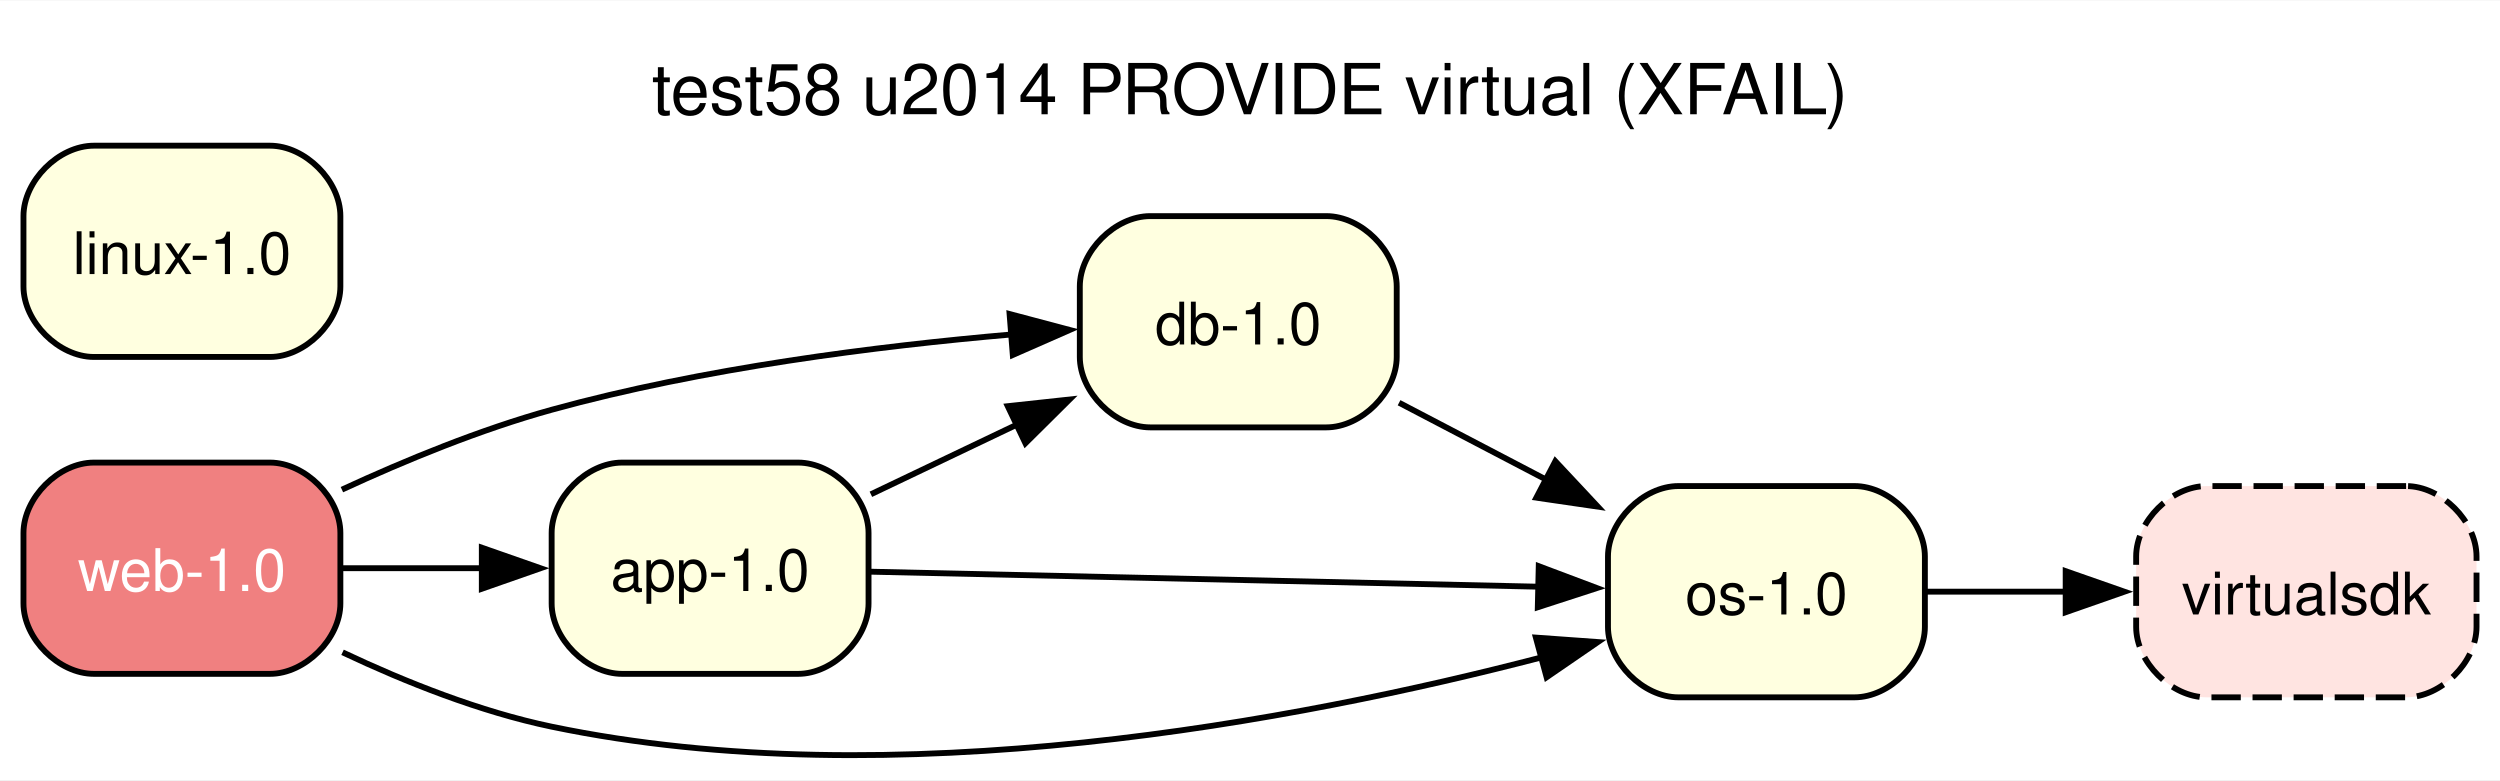
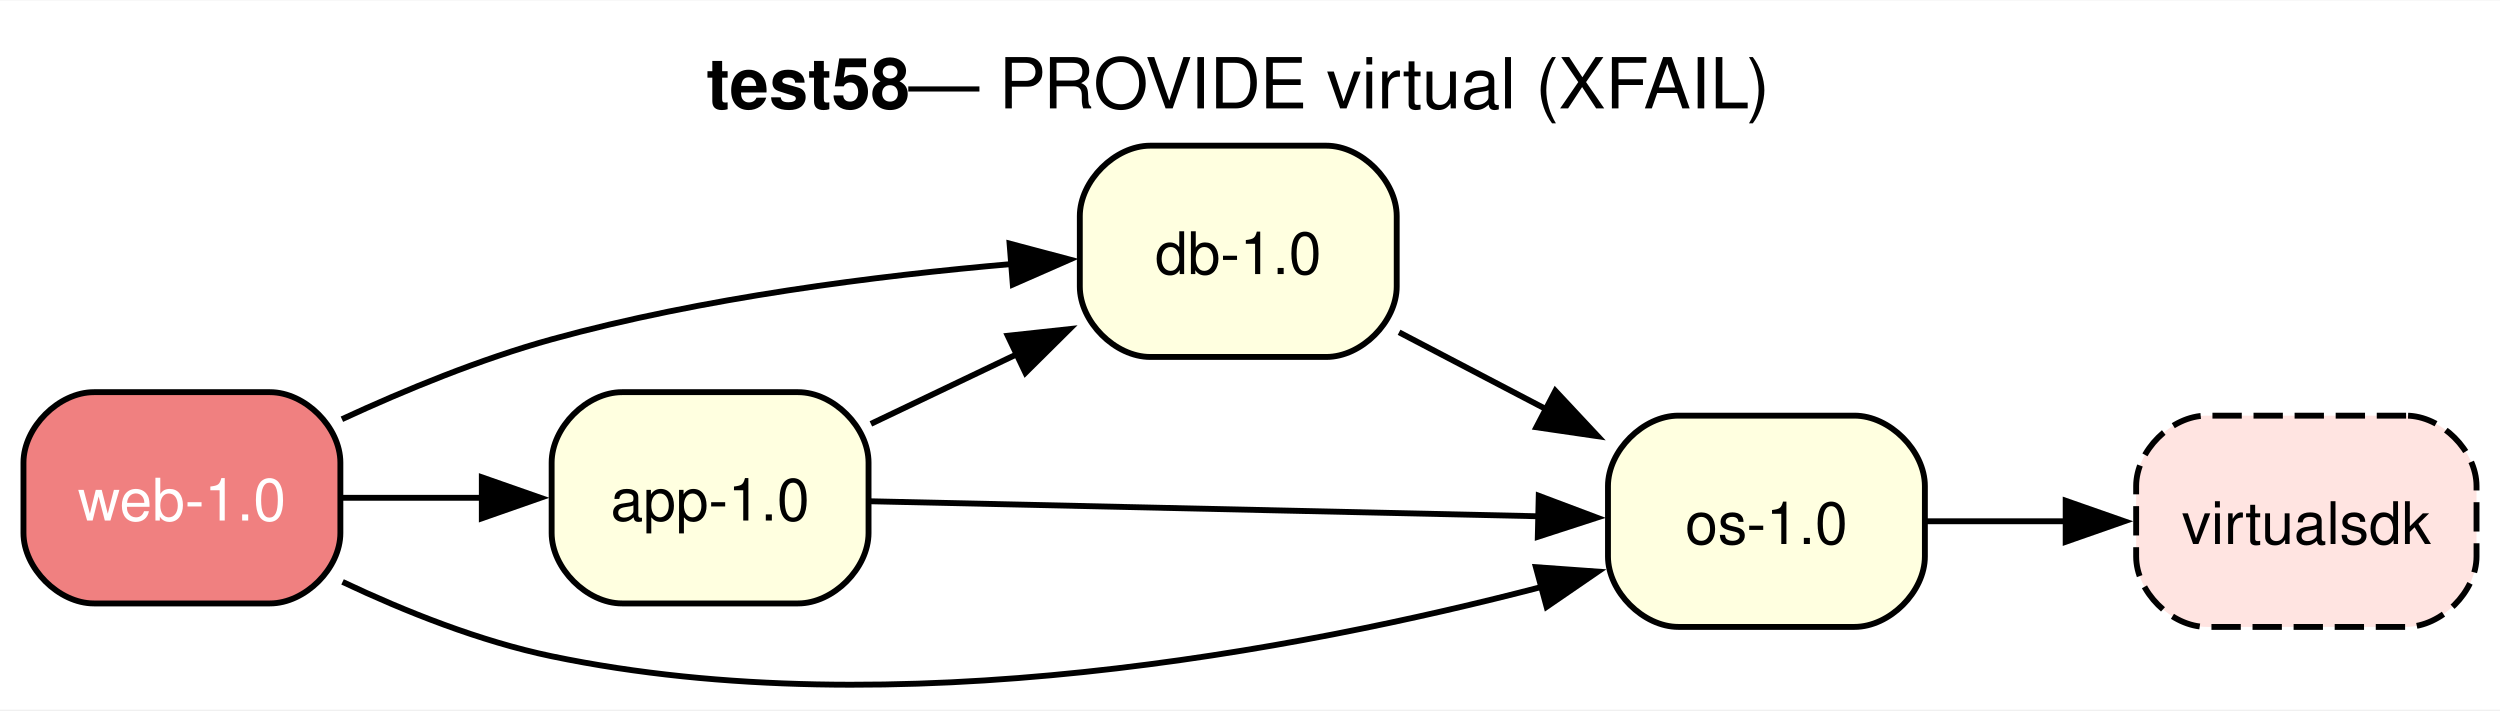
- <svg xmlns="http://www.w3.org/2000/svg" width="426pt" height="133pt" viewBox="0.00 0.00 426.00 132.85">
-   <g id="graph0" class="graph" transform="scale(1 1) rotate(0) translate(4 128.85)">
-     <polygon fill="white" stroke="none" points="-4,4 -4,-128.85 422,-128.85 422,4 -4,4" />
-     <text text-anchor="middle" x="209" y="-109.45" font-family="Helvetica,sans-Serif" font-size="12.00">test58 u2014 PROVIDE virtual (XFAIL)</text>
+ <svg xmlns="http://www.w3.org/2000/svg" width="426pt" height="121pt" viewBox="0.00 0.00 426.00 120.85">
+   <g id="graph0" class="graph" transform="scale(1 1) rotate(0) translate(4 116.85)">
+     <polygon fill="white" stroke="none" points="-4,4 -4,-116.85 422,-116.85 422,4 -4,4" />
+     <text text-anchor="start" x="116.38" y="-98.45" font-family="Helvetica,sans-Serif" font-weight="bold" font-size="12.00">test58</text>
+     <text text-anchor="start" x="150.88" y="-98.45" font-family="Helvetica,sans-Serif" font-size="12.00"> — PROVIDE virtual (XFAIL)</text>
    <g id="node1" class="node">
+       <path fill="lightcoral" stroke="black" d="M42,-50.1C42,-50.1 12,-50.1 12,-50.1 6,-50.1 0,-44.1 0,-38.1 0,-38.1 0,-26.1 0,-26.1 0,-20.1 6,-14.1 12,-14.1 12,-14.1 42,-14.1 42,-14.1 48,-14.1 54,-20.1 54,-26.1 54,-26.1 54,-38.1 54,-38.1 54,-44.1 48,-50.1 42,-50.1" />
+       <text text-anchor="middle" x="27" y="-28.22" font-family="Helvetica,sans-Serif" font-size="10.00" fill="white">web-1.0</text>
+     </g>
+     <g id="node2" class="node">
      <path fill="lightyellow" stroke="black" d="M132,-50.1C132,-50.1 102,-50.1 102,-50.1 96,-50.1 90,-44.1 90,-38.1 90,-38.1 90,-26.1 90,-26.1 90,-20.1 96,-14.1 102,-14.1 102,-14.1 132,-14.1 132,-14.1 138,-14.1 144,-20.1 144,-26.1 144,-26.1 144,-38.1 144,-38.1 144,-44.1 138,-50.1 132,-50.1" />
      <text text-anchor="middle" x="117" y="-28.22" font-family="Helvetica,sans-Serif" font-size="10.00">app-1.0</text>
    </g>
-     <g id="node2" class="node">
+     <g id="edge1" class="edge">
+       <path fill="none" stroke="black" d="M54.4,-32.1C61.89,-32.1 70.18,-32.1 78.2,-32.1" />
+       <polygon fill="black" stroke="black" points="78.1,-35.6 88.1,-32.1 78.1,-28.6 78.1,-35.6" />
+     </g>
+     <g id="node3" class="node">
      <path fill="lightyellow" stroke="black" d="M222,-92.1C222,-92.1 192,-92.1 192,-92.1 186,-92.1 180,-86.1 180,-80.1 180,-80.1 180,-68.1 180,-68.1 180,-62.1 186,-56.1 192,-56.1 192,-56.1 222,-56.1 222,-56.1 228,-56.1 234,-62.1 234,-68.1 234,-68.1 234,-80.1 234,-80.1 234,-86.1 228,-92.1 222,-92.1" />
      <text text-anchor="middle" x="207" y="-70.22" font-family="Helvetica,sans-Serif" font-size="10.00">db-1.0</text>
    </g>
    <g id="edge2" class="edge">
-       <path fill="none" stroke="black" d="M144.4,-44.7C152.23,-48.44 160.96,-52.6 169.32,-56.59" />
-       <polygon fill="black" stroke="black" points="167.72,-59.71 178.25,-60.85 170.73,-53.39 167.72,-59.71" />
+       <path fill="none" stroke="black" d="M54.26,-45.49C65.07,-50.49 77.89,-55.75 90,-59.1 115.67,-66.19 145.48,-69.95 168.45,-71.94" />
+       <polygon fill="black" stroke="black" points="168.03,-75.42 178.28,-72.7 168.58,-68.44 168.03,-75.42" />
    </g>
    <g id="node4" class="node">
      <path fill="lightyellow" stroke="black" d="M312,-46.1C312,-46.1 282,-46.1 282,-46.1 276,-46.1 270,-40.1 270,-34.1 270,-34.1 270,-22.1 270,-22.1 270,-16.1 276,-10.1 282,-10.1 282,-10.1 312,-10.1 312,-10.1 318,-10.1 324,-16.1 324,-22.1 324,-22.1 324,-34.1 324,-34.1 324,-40.1 318,-46.1 312,-46.1" />
      <text text-anchor="middle" x="297" y="-24.22" font-family="Helvetica,sans-Serif" font-size="10.00">os-1.0</text>
    </g>
-     <g id="edge1" class="edge">
+     <g id="edge3" class="edge">
+       <path fill="none" stroke="black" d="M54.37,-17.77C65.09,-12.7 77.82,-7.64 90,-5.1 148.29,7.04 217.27,-6.12 258.79,-16.94" />
+       <polygon fill="black" stroke="black" points="257.71,-20.28 268.28,-19.52 259.54,-13.52 257.71,-20.28" />
+     </g>
+     <g id="edge5" class="edge">
+       <path fill="none" stroke="black" d="M144.4,-44.7C152.23,-48.44 160.96,-52.6 169.32,-56.59" />
+       <polygon fill="black" stroke="black" points="167.72,-59.71 178.25,-60.85 170.73,-53.39 167.72,-59.71" />
+     </g>
+     <g id="edge4" class="edge">
      <path fill="none" stroke="black" d="M144.26,-31.51C174.37,-30.83 223.96,-29.72 258.21,-28.95" />
      <polygon fill="black" stroke="black" points="258.2,-32.45 268.11,-28.72 258.04,-25.45 258.2,-32.45" />
    </g>
-     <g id="edge3" class="edge">
+     <g id="edge6" class="edge">
      <path fill="none" stroke="black" d="M234.4,-60.3C242.32,-56.16 251.15,-51.54 259.59,-47.13" />
      <polygon fill="black" stroke="black" points="261.03,-50.33 268.27,-42.59 257.79,-44.12 261.03,-50.33" />
-     </g>
-     <g id="node3" class="node">
-       <path fill="lightyellow" stroke="black" d="M42,-104.1C42,-104.1 12,-104.1 12,-104.1 6,-104.1 0,-98.1 0,-92.1 0,-92.1 0,-80.1 0,-80.1 0,-74.1 6,-68.1 12,-68.1 12,-68.1 42,-68.1 42,-68.1 48,-68.1 54,-74.1 54,-80.1 54,-80.1 54,-92.1 54,-92.1 54,-98.1 48,-104.1 42,-104.1" />
-       <text text-anchor="middle" x="27" y="-82.22" font-family="Helvetica,sans-Serif" font-size="10.00">linux-1.0</text>
    </g>
    <g id="node5" class="node">
      <path fill="mistyrose" stroke="black" stroke-dasharray="5,2" d="M406,-46.1C406,-46.1 372,-46.1 372,-46.1 366,-46.1 360,-40.1 360,-34.1 360,-34.1 360,-22.1 360,-22.1 360,-16.1 366,-10.1 372,-10.1 372,-10.1 406,-10.1 406,-10.1 412,-10.1 418,-16.1 418,-22.1 418,-22.1 418,-34.1 418,-34.1 418,-40.1 412,-46.1 406,-46.1" />
      <text text-anchor="middle" x="389" y="-24.22" font-family="Helvetica,sans-Serif" font-size="10.00">virtualsdk</text>
    </g>
-     <g id="edge4" class="edge">
+     <g id="edge7" class="edge">
      <path fill="none" stroke="black" d="M324.03,-28.1C331.58,-28.1 340.01,-28.1 348.2,-28.1" />
      <polygon fill="black" stroke="black" points="347.99,-31.6 357.99,-28.1 347.99,-24.6 347.99,-31.6" />
    </g>
-     <g id="node6" class="node">
-       <path fill="lightcoral" stroke="black" d="M42,-50.1C42,-50.1 12,-50.1 12,-50.1 6,-50.1 0,-44.1 0,-38.1 0,-38.1 0,-26.1 0,-26.1 0,-20.1 6,-14.1 12,-14.1 12,-14.1 42,-14.1 42,-14.1 48,-14.1 54,-20.1 54,-26.1 54,-26.1 54,-38.1 54,-38.1 54,-44.1 48,-50.1 42,-50.1" />
-       <text text-anchor="middle" x="27" y="-28.22" font-family="Helvetica,sans-Serif" font-size="10.00" fill="white">web-1.0</text>
-     </g>
-     <g id="edge6" class="edge">
-       <path fill="none" stroke="black" d="M54.4,-32.1C61.89,-32.1 70.18,-32.1 78.2,-32.1" />
-       <polygon fill="black" stroke="black" points="78.1,-35.6 88.1,-32.1 78.1,-28.6 78.1,-35.6" />
-     </g>
-     <g id="edge7" class="edge">
-       <path fill="none" stroke="black" d="M54.26,-45.49C65.07,-50.49 77.89,-55.75 90,-59.1 115.67,-66.19 145.48,-69.95 168.45,-71.94" />
-       <polygon fill="black" stroke="black" points="168.03,-75.42 178.28,-72.7 168.58,-68.44 168.03,-75.42" />
-     </g>
-     <g id="edge5" class="edge">
-       <path fill="none" stroke="black" d="M54.37,-17.77C65.09,-12.7 77.82,-7.64 90,-5.1 148.29,7.04 217.27,-6.12 258.79,-16.94" />
-       <polygon fill="black" stroke="black" points="257.71,-20.28 268.28,-19.52 259.54,-13.52 257.71,-20.28" />
-     </g>
  </g>
</svg>
